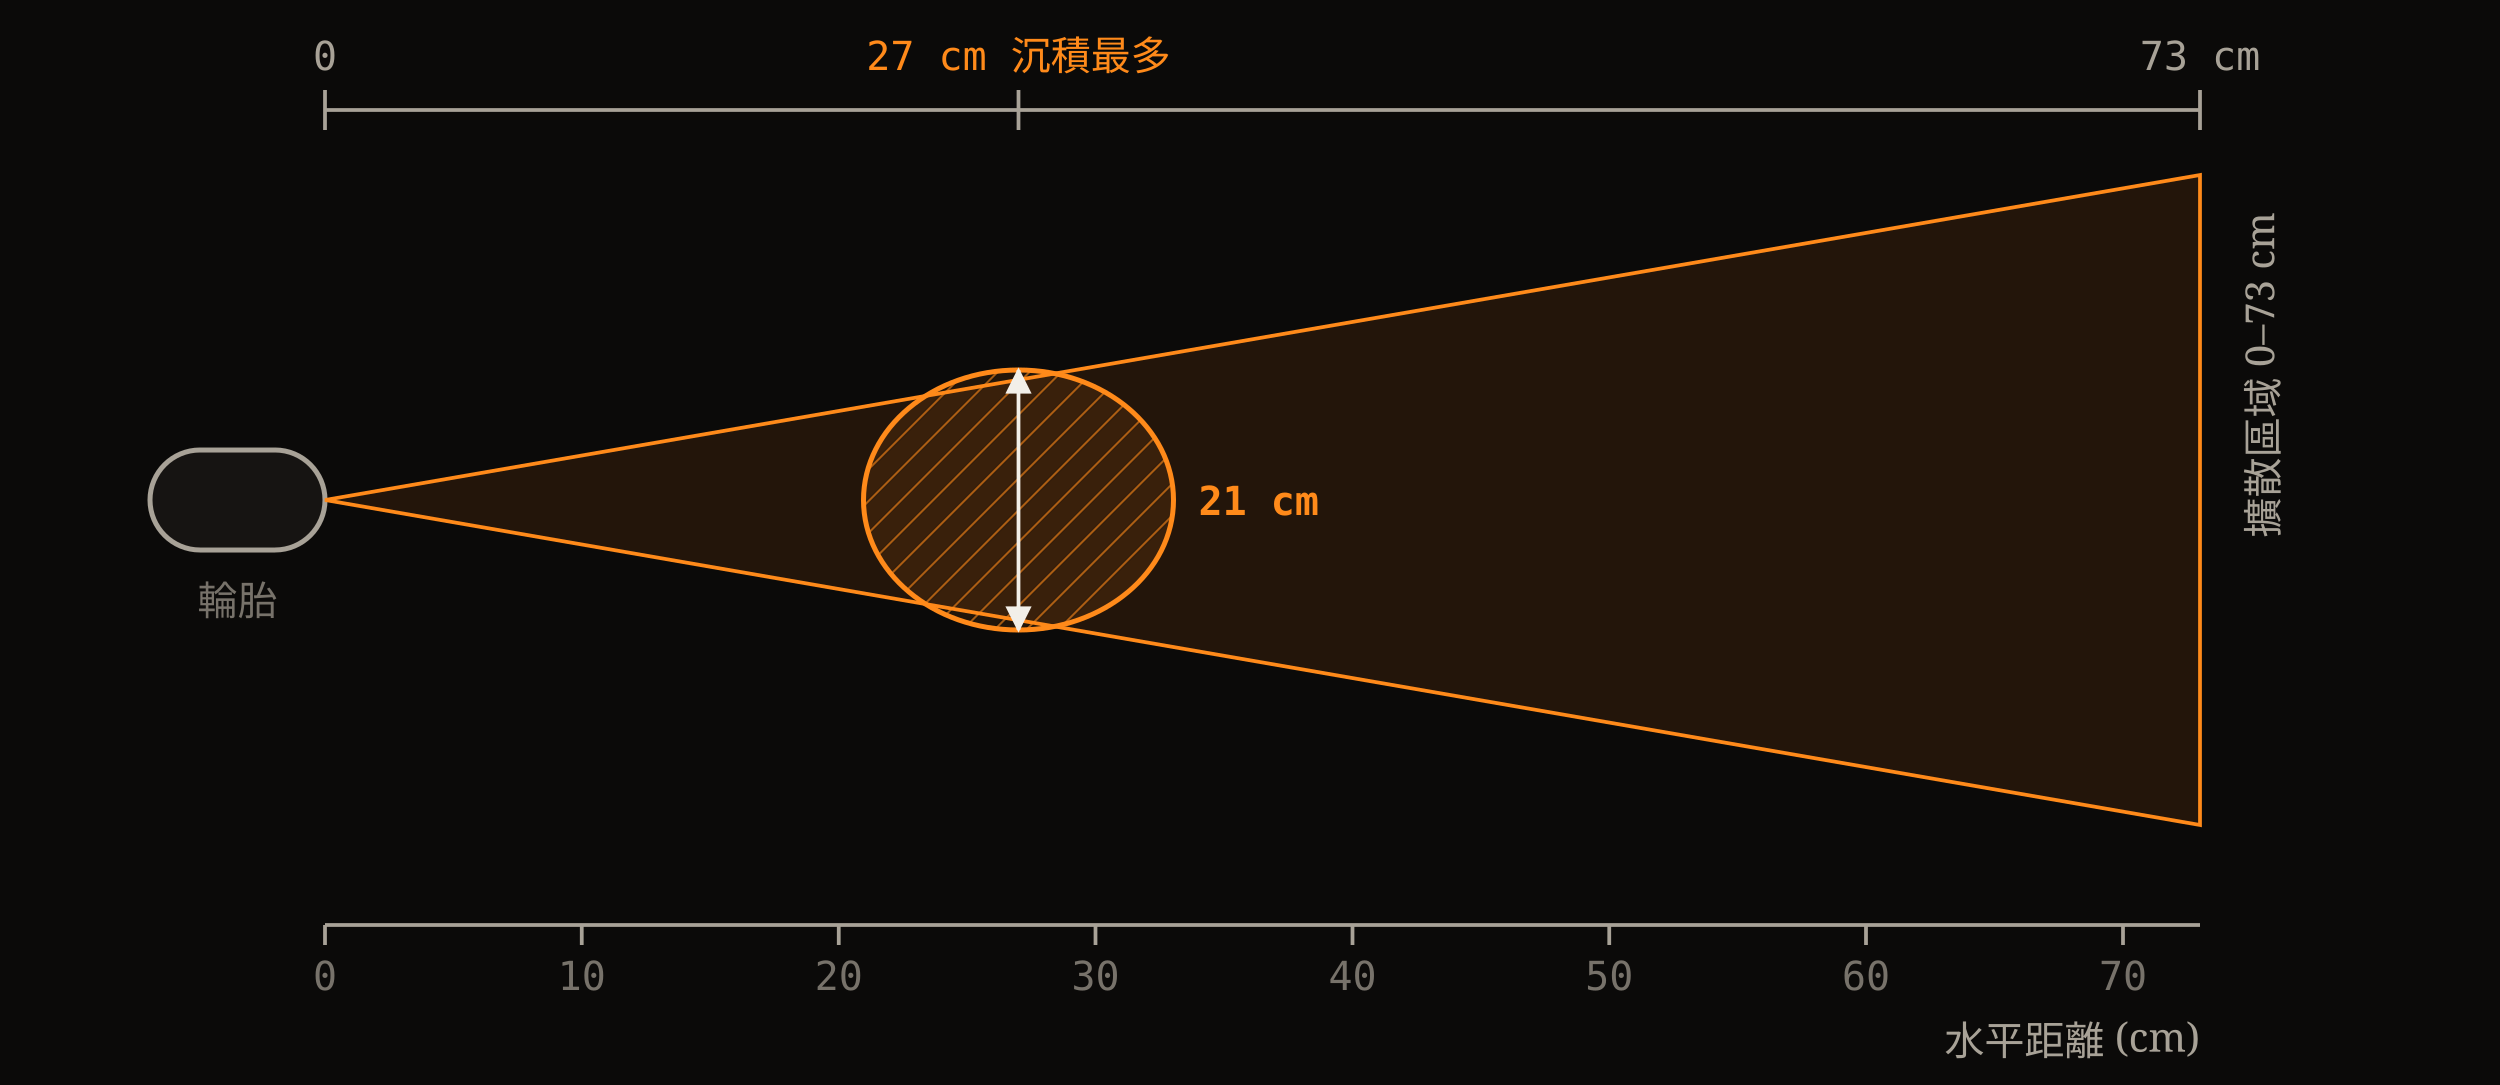
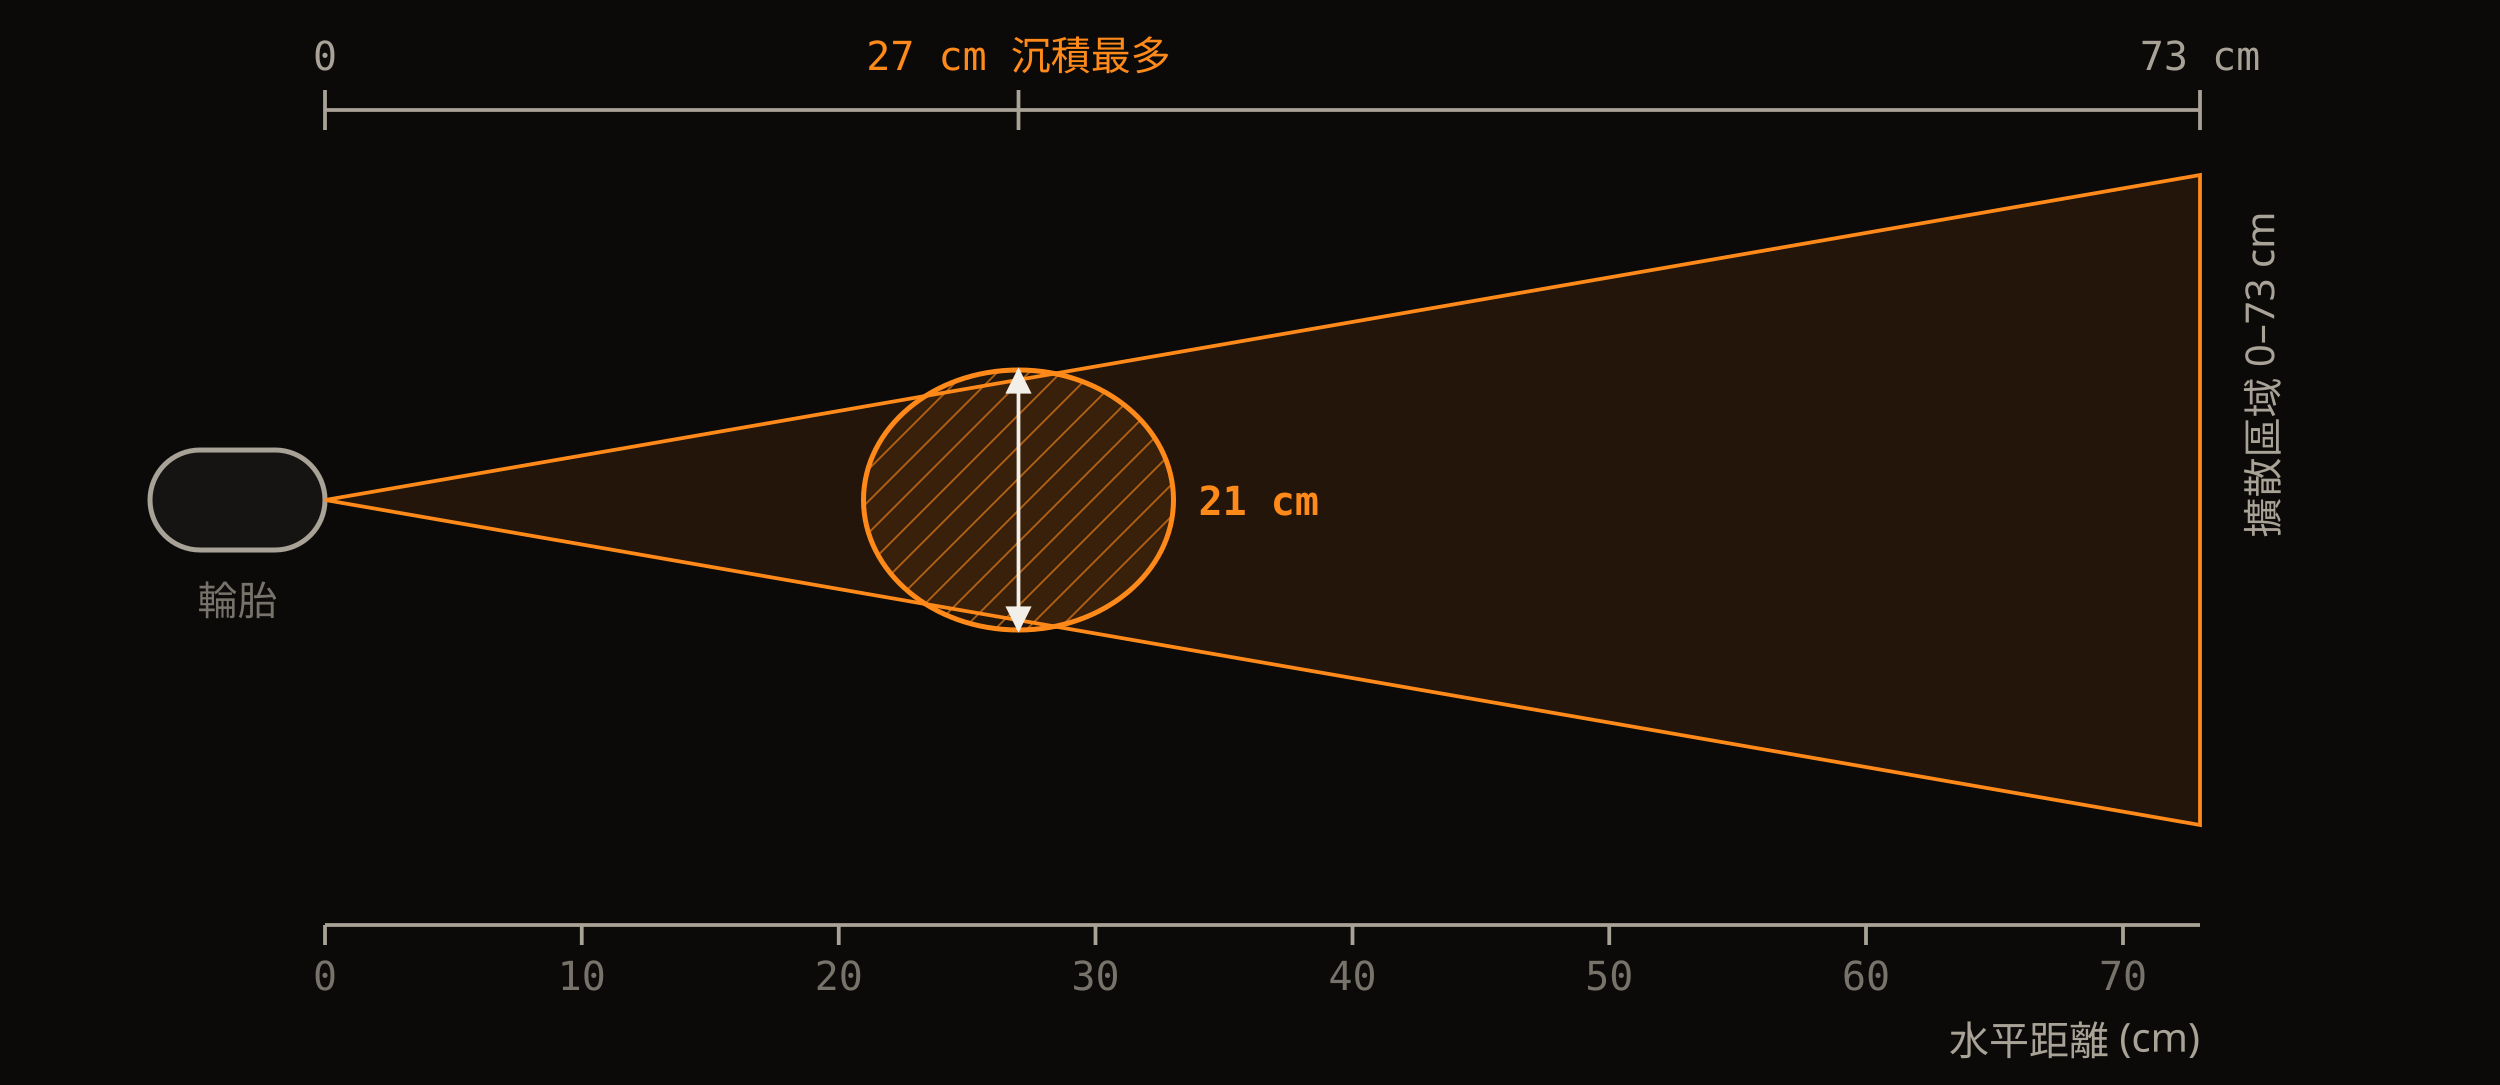
- <svg xmlns="http://www.w3.org/2000/svg" viewBox="0 0 1000 434" width="1000" height="434" font-family="'Noto Serif TC','Songti TC','PMingLiU',serif">
+ <svg xmlns="http://www.w3.org/2000/svg" viewBox="0 0 1000 434" width="1000" height="434" font-family="'Noto Sans TC','PingFang TC','Microsoft JhengHei',sans-serif">
  <style>text{fill:#f2efe8;font-size:16px}.m{fill:#a8a297}.f{fill:#77726a}.a{fill:#ff8a1a}.a2{fill:#ffb35c}.e{fill:#7fd6a4}.b{fill:#8fb8e8}.d{fill:#ff5a2e}.k{fill:#111}.mono{font-family:'JetBrains Mono',Consolas,monospace}.c{text-anchor:middle}.r{text-anchor:end}.bold{font-weight:700}</style>
  <defs>
    <pattern id="hA" width="9" height="9" patternUnits="userSpaceOnUse" patternTransform="rotate(45)">
      <rect width="9" height="9" fill="#ff8a1a" fill-opacity="0.1" />
      <line x1="0" y1="0" x2="0" y2="9" stroke="#ff8a1a" stroke-width="1.6" stroke-opacity="0.55" />
    </pattern>
    <pattern id="hG" width="9" height="9" patternUnits="userSpaceOnUse" patternTransform="rotate(45)">
      <rect width="9" height="9" fill="#a8a297" fill-opacity="0.06" />
      <line x1="0" y1="0" x2="0" y2="9" stroke="#a8a297" stroke-width="1.6" stroke-opacity="0.45" />
    </pattern>
    <pattern id="hE" width="9" height="9" patternUnits="userSpaceOnUse" patternTransform="rotate(45)">
      <rect width="9" height="9" fill="#7fd6a4" fill-opacity="0.08" />
      <line x1="0" y1="0" x2="0" y2="9" stroke="#7fd6a4" stroke-width="1.6" stroke-opacity="0.5" />
    </pattern>
    <marker id="mA" viewBox="0 0 10 10" refX="9" refY="5" markerWidth="7" markerHeight="7" orient="auto-start-reverse">
      <path d="M0,0L10,5L0,10z" fill="#ff8a1a" />
    </marker>
    <marker id="mM" viewBox="0 0 10 10" refX="9" refY="5" markerWidth="7" markerHeight="7" orient="auto-start-reverse">
      <path d="M0,0L10,5L0,10z" fill="#a8a297" />
    </marker>
    <marker id="mE" viewBox="0 0 10 10" refX="9" refY="5" markerWidth="7" markerHeight="7" orient="auto-start-reverse">
      <path d="M0,0L10,5L0,10z" fill="#7fd6a4" />
    </marker>
    <marker id="mF" viewBox="0 0 10 10" refX="9" refY="5" markerWidth="7" markerHeight="7" orient="auto-start-reverse">
      <path d="M0,0L10,5L0,10z" fill="#77726a" />
    </marker>
    <marker id="mB" viewBox="0 0 10 10" refX="9" refY="5" markerWidth="7" markerHeight="7" orient="auto-start-reverse">
      <path d="M0,0L10,5L0,10z" fill="#8fb8e8" />
    </marker>
    <marker id="mT" viewBox="0 0 10 10" refX="9" refY="5" markerWidth="7" markerHeight="7" orient="auto-start-reverse">
      <path d="M0,0L10,5L0,10z" fill="#f2efe8" />
    </marker>
  </defs>
  <rect width="1000" height="434" fill="#0b0a09" />
  <rect x="60" y="180" width="70" height="40" rx="20" fill="#161412" stroke="#a8a297" stroke-width="2" />
  <text x="95" y="246" class="c f" font-size="13">輪胎</text>
  <polygon points="130,200 880,70 880,330" fill="rgba(255,122,26,.10)" stroke="#ff8a1a" stroke-width="1.5" />
  <ellipse cx="407.4" cy="200" rx="62" ry="52" fill="url(#hA)" stroke="#ff8a1a" stroke-width="2" />
  <line x1="407.4" y1="148" x2="407.4" y2="252" stroke="#f2efe8" stroke-width="1.5" marker-start="url(#mT)" marker-end="url(#mT)" />
  <text x="479.4" y="206" class="a mono bold" font-size="16">21 cm</text>
  <line x1="130" y1="44" x2="880" y2="44" stroke="#a8a297" stroke-width="1.5" />
  <line x1="130" y1="36" x2="130" y2="52" stroke="#a8a297" stroke-width="1.5" />
  <text x="130" y="28" class="c mono m" font-size="14">0</text>
  <line x1="407.4" y1="36" x2="407.4" y2="52" stroke="#a8a297" stroke-width="1.5" />
  <text x="407.4" y="28" class="c mono a" font-size="14">27 cm 沉積最多</text>
  <line x1="880" y1="36" x2="880" y2="52" stroke="#a8a297" stroke-width="1.5" />
  <text x="880" y="28" class="c mono m" font-size="14">73 cm</text>
  <line x1="130" y1="370" x2="880" y2="370" stroke="#a8a297" stroke-width="1.5" />
  <line x1="130" y1="370" x2="130" y2="378" stroke="#a8a297" stroke-width="1.5" />
  <text x="130" y="396" class="c f mono" font-size="12">0</text>
  <line x1="232.7" y1="370" x2="232.7" y2="378" stroke="#a8a297" stroke-width="1.5" />
  <text x="232.7" y="396" class="c f mono" font-size="12">10</text>
  <line x1="335.5" y1="370" x2="335.5" y2="378" stroke="#a8a297" stroke-width="1.5" />
  <text x="335.5" y="396" class="c f mono" font-size="12">20</text>
  <line x1="438.2" y1="370" x2="438.2" y2="378" stroke="#a8a297" stroke-width="1.5" />
  <text x="438.2" y="396" class="c f mono" font-size="12">30</text>
  <line x1="541" y1="370" x2="541" y2="378" stroke="#a8a297" stroke-width="1.5" />
  <text x="541" y="396" class="c f mono" font-size="12">40</text>
  <line x1="643.7" y1="370" x2="643.7" y2="378" stroke="#a8a297" stroke-width="1.5" />
  <text x="643.7" y="396" class="c f mono" font-size="12">50</text>
  <line x1="746.4" y1="370" x2="746.4" y2="378" stroke="#a8a297" stroke-width="1.5" />
  <text x="746.4" y="396" class="c f mono" font-size="12">60</text>
  <line x1="849.2" y1="370" x2="849.2" y2="378" stroke="#a8a297" stroke-width="1.5" />
  <text x="849.2" y="396" class="c f mono" font-size="12">70</text>
  <text x="880" y="422" class="r m" font-size="13">水平距離 (cm)</text>
  <text x="890" y="206" class="m" font-size="13" text-anchor="start" transform="rotate(-90 905 200)">擴散區域 0–73 cm</text>
</svg>
